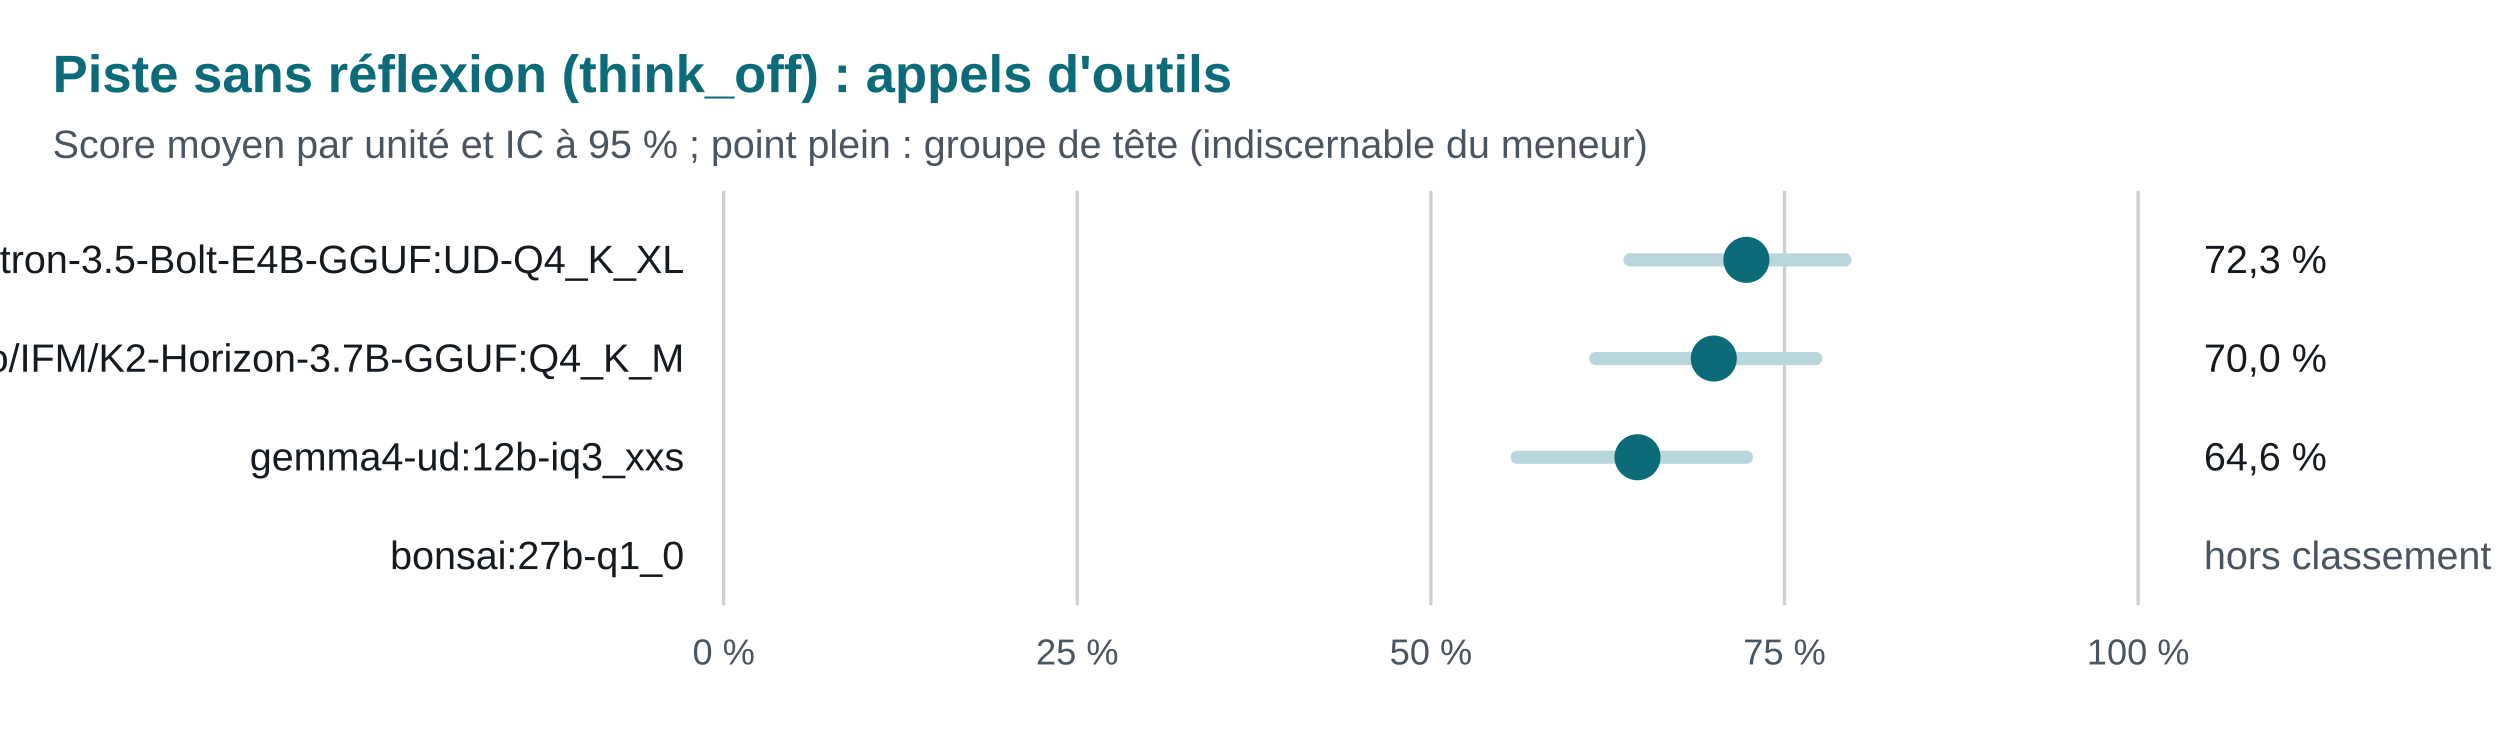
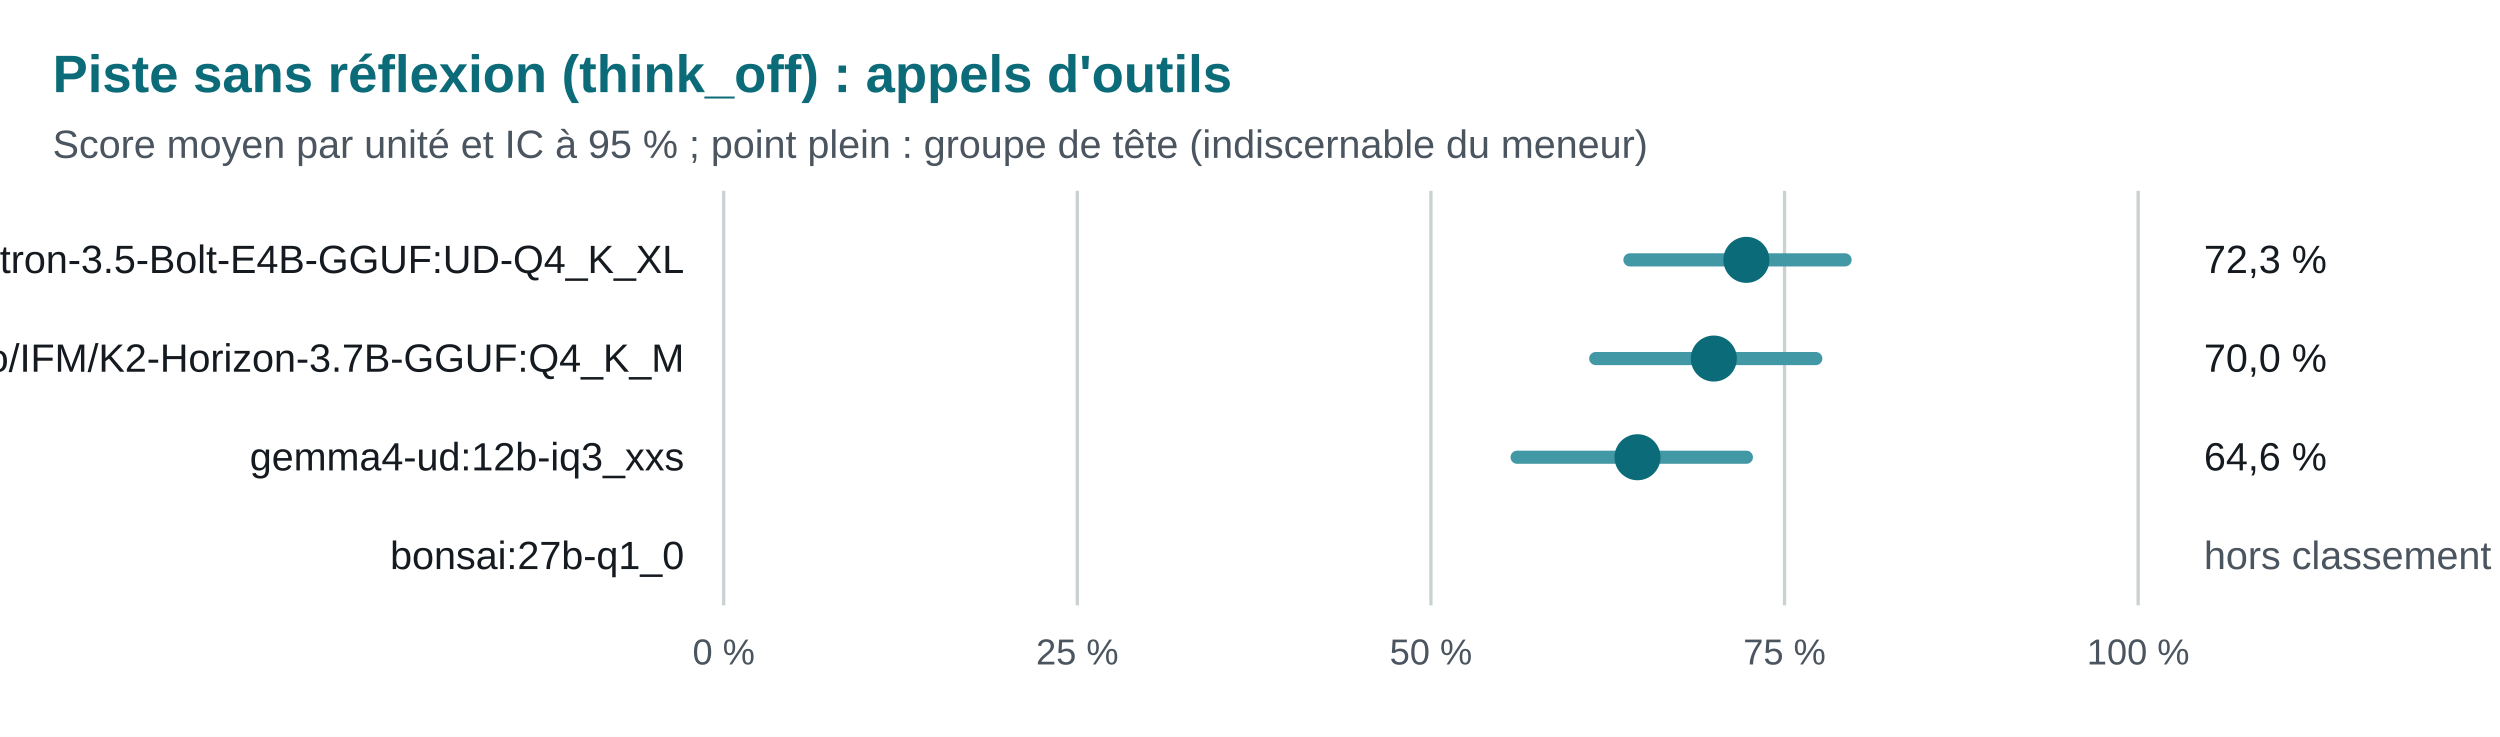
<svg xmlns="http://www.w3.org/2000/svg" width="760" height="224" viewBox="0 0 760 224" role="img" aria-label="Piste sans réflexion (think_off) : appels d'outils. hf.co/unsloth/NVIDIA-Nemotron-3.5-Bolt-E4B-GGUF:UD-Q4_K_XL : 72,3 % (IC à 95 % de 64,1 % à 79,3 %) ; hf.co/IFM/K2-Horizon-3.7B-GGUF:Q4_K_M : 70,0 % (IC à 95 % de 61,6 % à 77,2 %) ; gemma4-ud:12b-iq3_xxs : 64,6 % (IC à 95 % de 56,1 % à 72,3 %) ; bonsai:27b-q1_0 : hors classement.">
  <rect width="760" height="224" fill="#FFFFFF" />
  <text x="16" y="28" font-family="Arial, Helvetica, sans-serif" font-size="16" font-weight="bold" fill="#0B6B78">Piste sans réflexion (think_off) : appels d'outils</text>
  <text x="16" y="48" font-family="Arial, Helvetica, sans-serif" font-size="12" fill="#4B5560">Score moyen par unité et IC à 95 % ; point plein : groupe de tête (indiscernable du meneur)</text>
  <line x1="220.0" y1="58" x2="220.0" y2="184" stroke="#C9D1D3" stroke-width="1" />
  <text x="220.0" y="202" font-family="Arial, Helvetica, sans-serif" font-size="11" fill="#4B5560" text-anchor="middle">0 %</text>
  <line x1="327.5" y1="58" x2="327.5" y2="184" stroke="#C9D1D3" stroke-width="1" />
  <text x="327.5" y="202" font-family="Arial, Helvetica, sans-serif" font-size="11" fill="#4B5560" text-anchor="middle">25 %</text>
  <line x1="435.0" y1="58" x2="435.0" y2="184" stroke="#C9D1D3" stroke-width="1" />
  <text x="435.0" y="202" font-family="Arial, Helvetica, sans-serif" font-size="11" fill="#4B5560" text-anchor="middle">50 %</text>
  <line x1="542.5" y1="58" x2="542.5" y2="184" stroke="#C9D1D3" stroke-width="1" />
  <text x="542.5" y="202" font-family="Arial, Helvetica, sans-serif" font-size="11" fill="#4B5560" text-anchor="middle">75 %</text>
  <line x1="650.0" y1="58" x2="650.0" y2="184" stroke="#C9D1D3" stroke-width="1" />
  <text x="650.0" y="202" font-family="Arial, Helvetica, sans-serif" font-size="11" fill="#4B5560" text-anchor="middle">100 %</text>
  <text x="208" y="83.0" font-family="Arial, Helvetica, sans-serif" font-size="12" fill="#141A1F" text-anchor="end">hf.co/unsloth/NVIDIA-Nemotron-3.5-Bolt-E4B-GGUF:UD-Q4_K_XL</text>
-   <line x1="495.5" y1="79.0" x2="560.9" y2="79.0" stroke="#B8D6DB" stroke-width="4" stroke-linecap="round" />
+   <line x1="495.5" y1="79.0" x2="560.9" y2="79.0" stroke="#4398A5" stroke-width="4" stroke-linecap="round" />
  <circle cx="530.9" cy="79.0" r="6" fill="#0B6B78" stroke="#0B6B78" stroke-width="2" />
  <text x="670" y="83.0" font-family="Arial, Helvetica, sans-serif" font-size="12" fill="#141A1F">72,3 %</text>
  <text x="208" y="113.0" font-family="Arial, Helvetica, sans-serif" font-size="12" fill="#141A1F" text-anchor="end">hf.co/IFM/K2-Horizon-3.7B-GGUF:Q4_K_M</text>
-   <line x1="485.1" y1="109.0" x2="552.0" y2="109.0" stroke="#B8D6DB" stroke-width="4" stroke-linecap="round" />
+   <line x1="485.1" y1="109.0" x2="552.0" y2="109.0" stroke="#4398A5" stroke-width="4" stroke-linecap="round" />
  <circle cx="521.0" cy="109.0" r="6" fill="#0B6B78" stroke="#0B6B78" stroke-width="2" />
  <text x="670" y="113.0" font-family="Arial, Helvetica, sans-serif" font-size="12" fill="#141A1F">70,0 %</text>
  <text x="208" y="143.0" font-family="Arial, Helvetica, sans-serif" font-size="12" fill="#141A1F" text-anchor="end">gemma4-ud:12b-iq3_xxs</text>
-   <line x1="461.2" y1="139.0" x2="530.9" y2="139.0" stroke="#B8D6DB" stroke-width="4" stroke-linecap="round" />
+   <line x1="461.2" y1="139.0" x2="530.9" y2="139.0" stroke="#4398A5" stroke-width="4" stroke-linecap="round" />
  <circle cx="497.8" cy="139.0" r="6" fill="#0B6B78" stroke="#0B6B78" stroke-width="2" />
  <text x="670" y="143.0" font-family="Arial, Helvetica, sans-serif" font-size="12" fill="#141A1F">64,6 %</text>
  <text x="208" y="173.0" font-family="Arial, Helvetica, sans-serif" font-size="12" fill="#141A1F" text-anchor="end">bonsai:27b-q1_0</text>
  <text x="670" y="173.0" font-family="Arial, Helvetica, sans-serif" font-size="12" fill="#4B5560">hors classement</text>
</svg>
